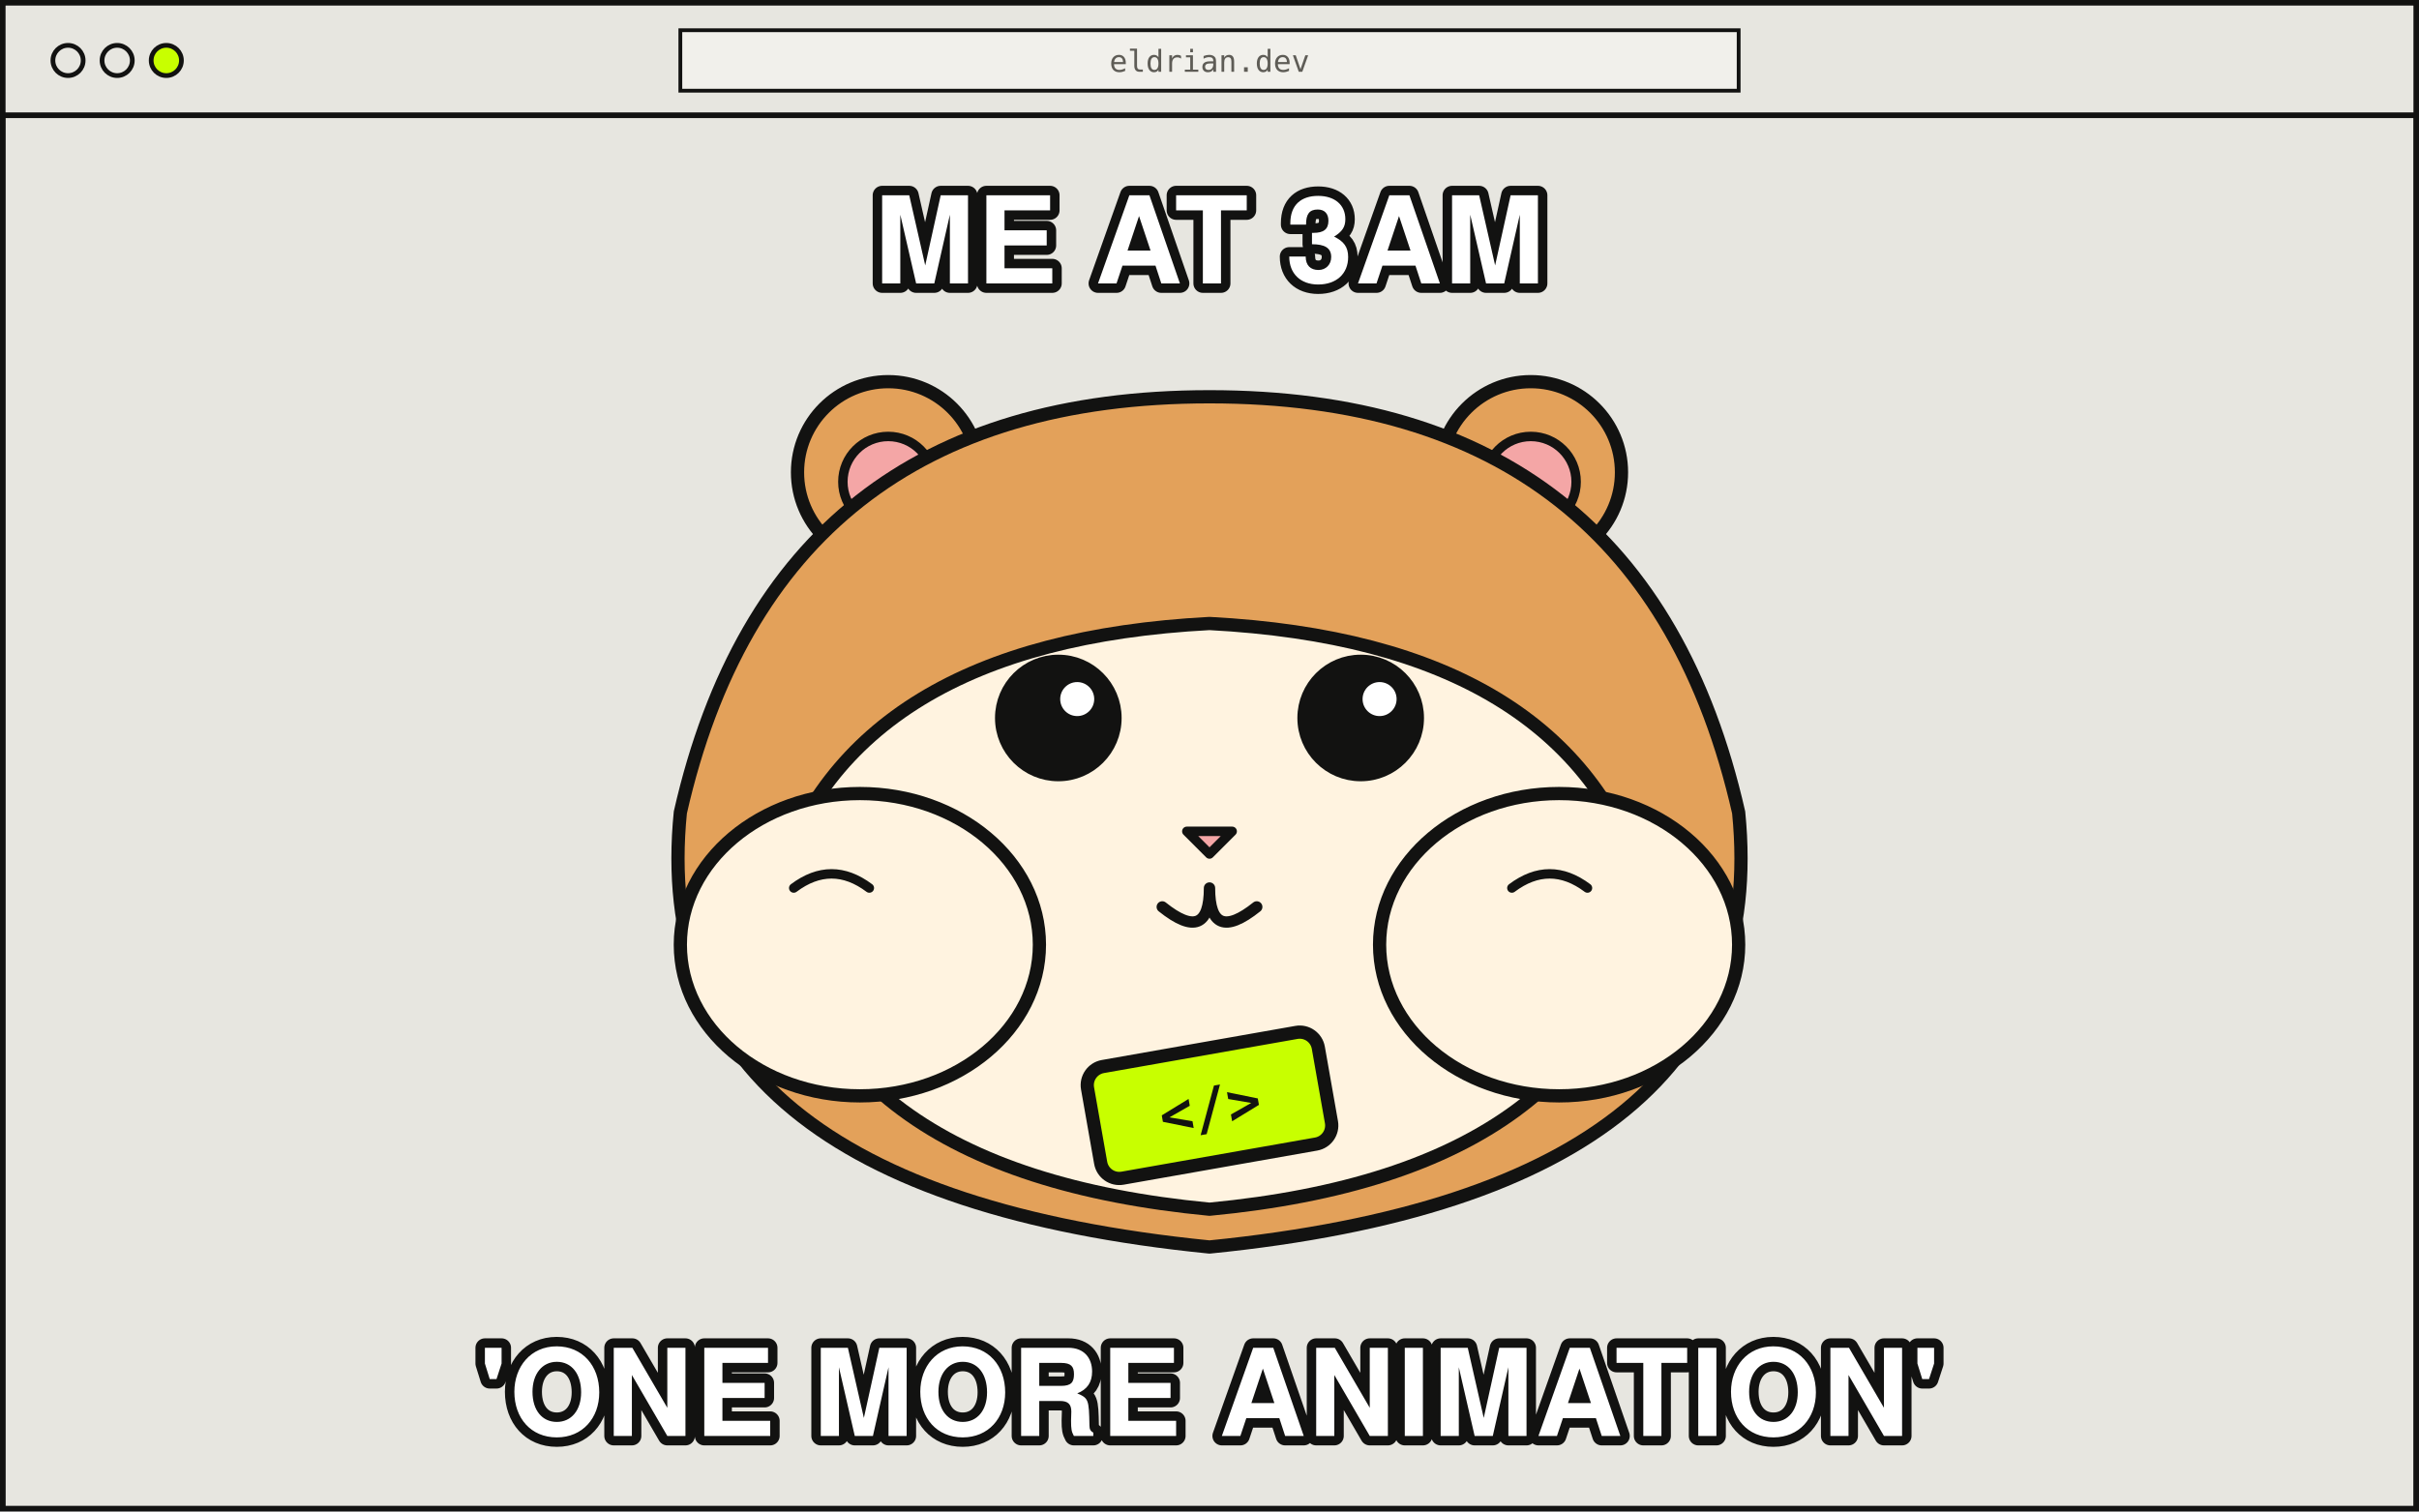
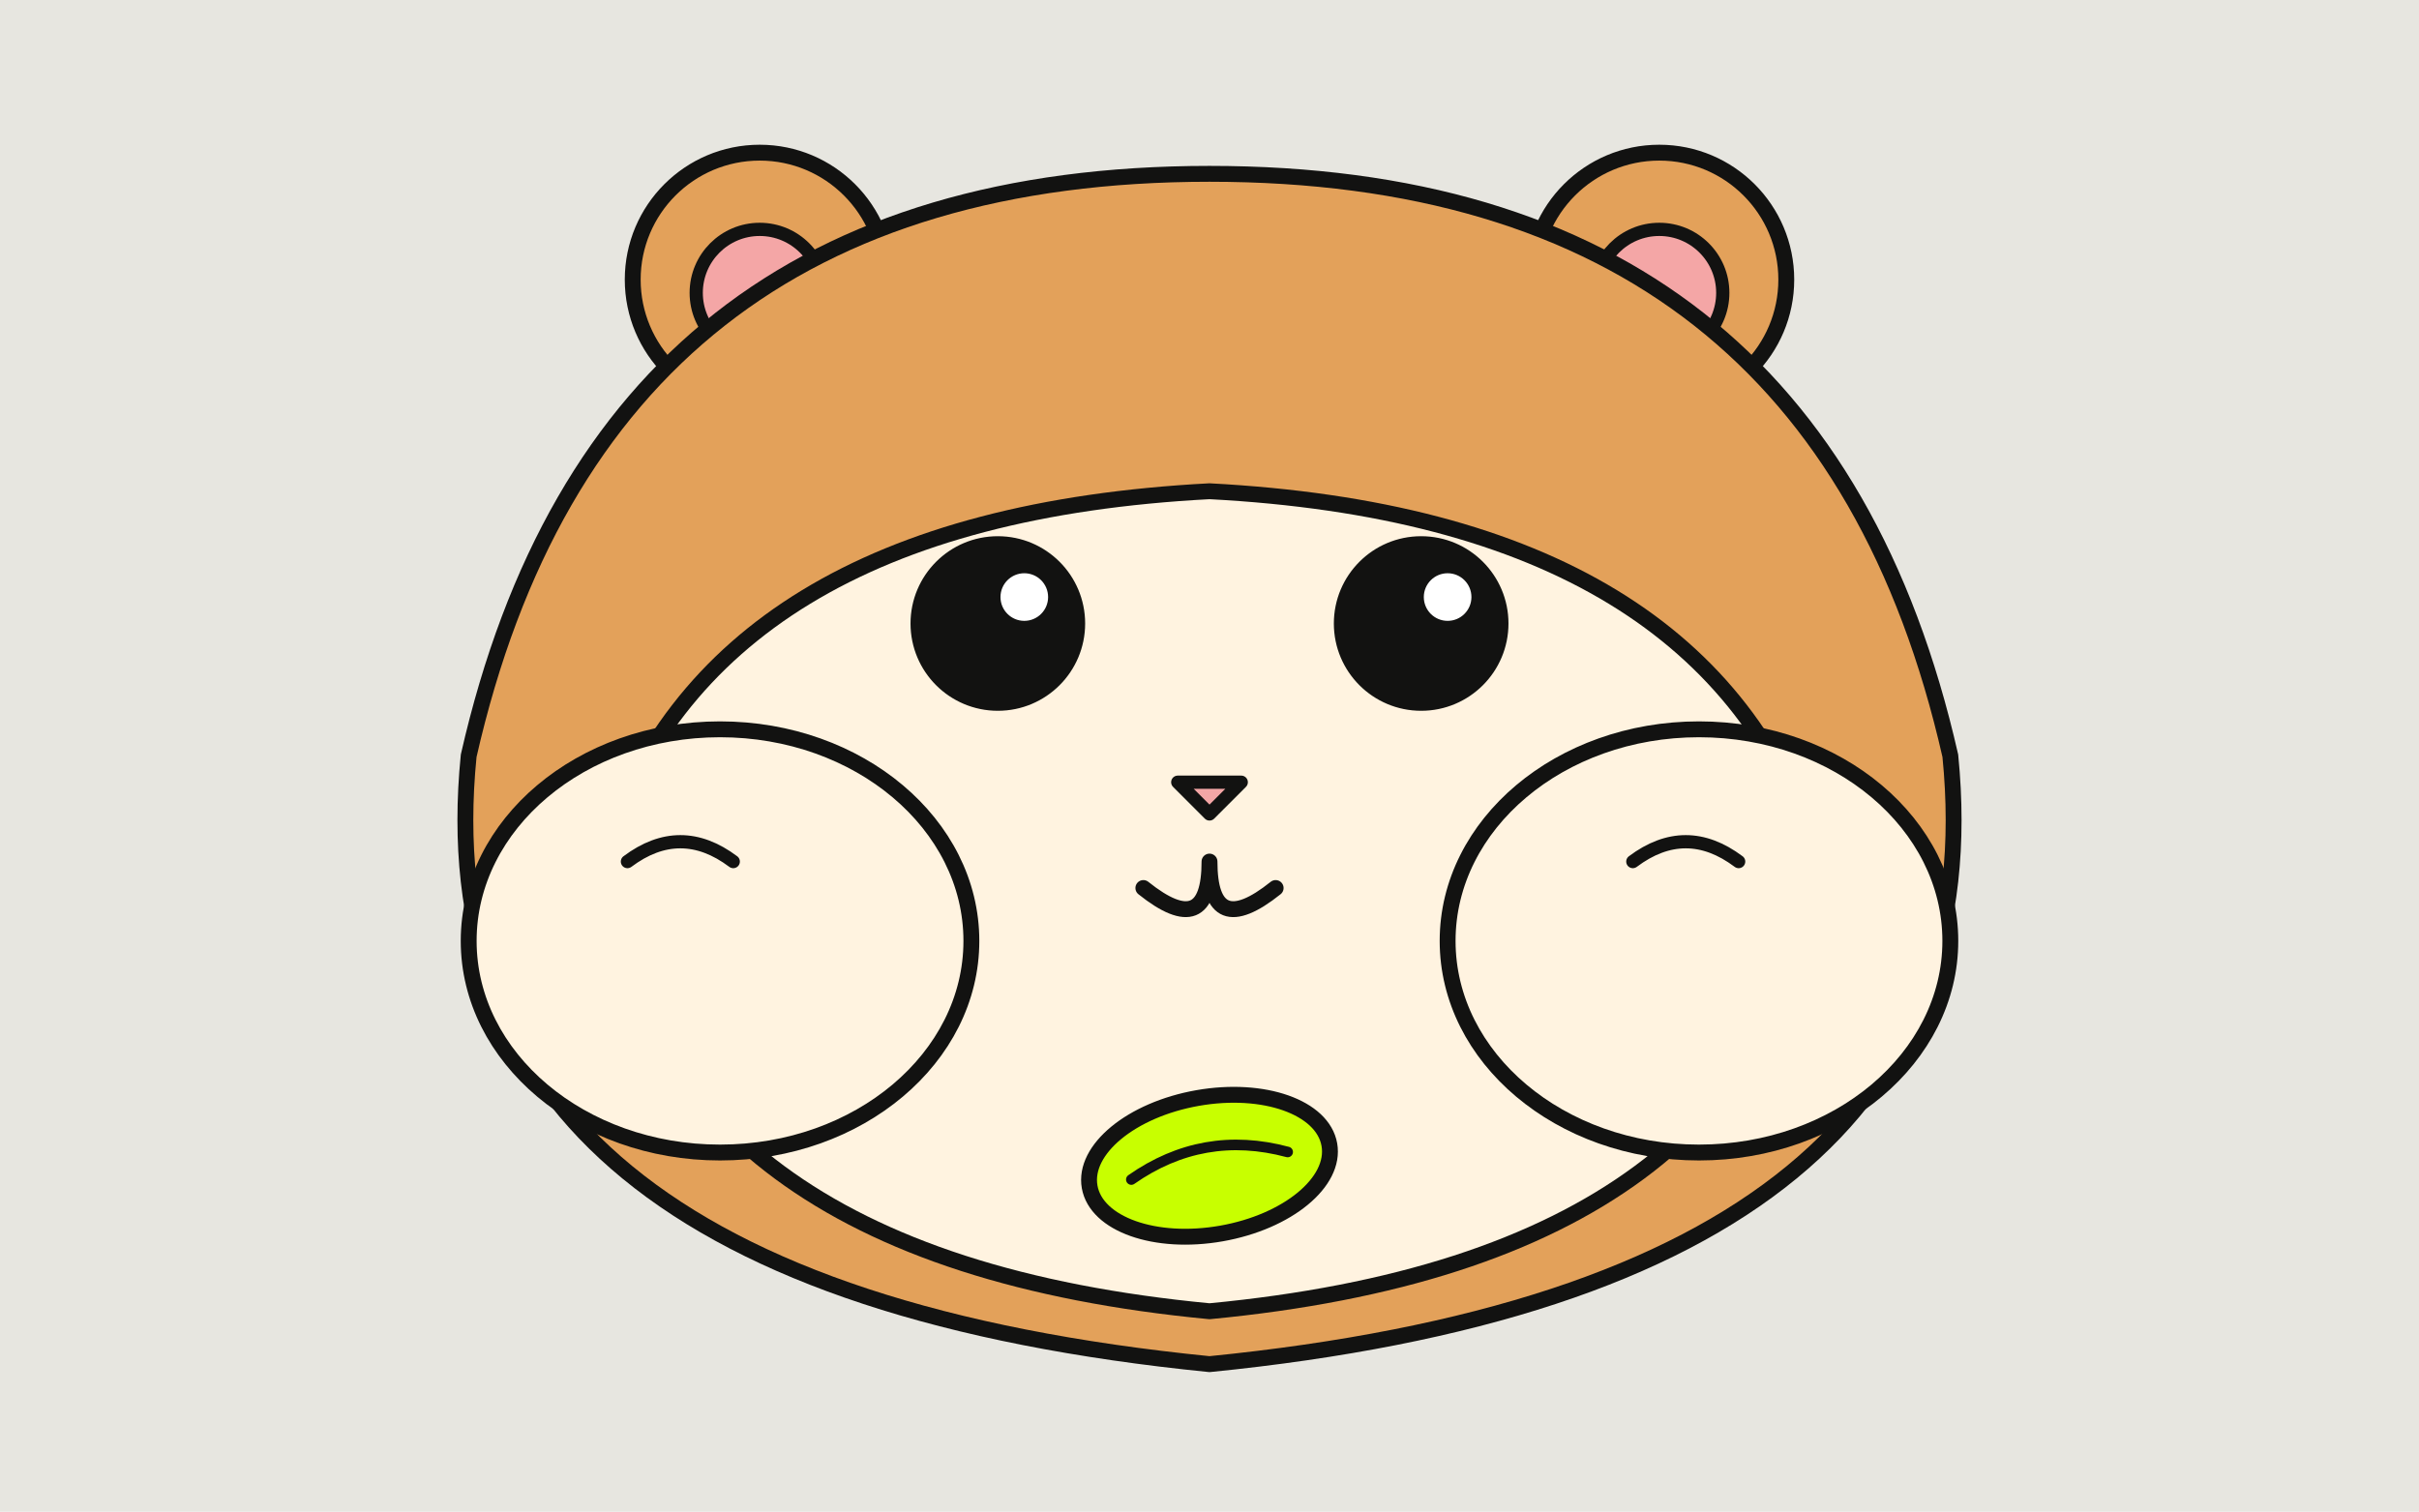
<svg xmlns="http://www.w3.org/2000/svg" viewBox="0 0 1280 800" width="1280" height="800">
-   <rect x="1.5" y="1.5" width="1277" height="797" fill="#E7E6E0" stroke="#121211" stroke-width="3" />
-   <rect x="3" y="3" width="1274" height="58" fill="#E7E6E0" />
-   <line x1="0" y1="61" x2="1280" y2="61" stroke="#121211" stroke-width="3" />
-   <circle cx="36" cy="32" r="8" fill="none" stroke="#121211" stroke-width="2.5" />
-   <circle cx="62" cy="32" r="8" fill="none" stroke="#121211" stroke-width="2.5" />
-   <circle cx="88" cy="32" r="8" fill="#C8FF00" stroke="#121211" stroke-width="2.5" />
-   <rect x="360" y="16" width="560" height="32" fill="#F1F0EB" stroke="#121211" stroke-width="2" />
-   <text x="640" y="38" text-anchor="middle" font-family="Menlo, Consolas, monospace" font-size="16" fill="#5E5C56">eldrian.dev</text>
-   <g stroke="#121211" stroke-width="7" stroke-linecap="round" stroke-linejoin="round" transform="translate(0 0)">
+   <rect width="1280" height="800" fill="#E7E6E0" />
+   <g stroke="#121211" stroke-width="6" stroke-linecap="round" stroke-linejoin="round" transform="translate(640 400) scale(1.4) translate(-640 -430)">
    <circle cx="470" cy="250" r="48" fill="#E3A15A" />
    <circle cx="810" cy="250" r="48" fill="#E3A15A" />
    <circle cx="470" cy="255" r="24" fill="#F4A6A6" stroke-width="5" />
    <circle cx="810" cy="255" r="24" fill="#F4A6A6" stroke-width="5" />
    <path d="M640 210 q230 0 280 220 q20 200 -280 230 q-300 -30 -280 -230 q50 -220 280 -220 z" fill="#E3A15A" />
    <path d="M640 330 q190 10 230 140 q-20 150 -230 170 q-210 -20 -230 -170 q40 -130 230 -140 z" fill="#FFF3E0" />
    <circle cx="560" cy="380" r="30" fill="#121211" />
    <circle cx="720" cy="380" r="30" fill="#121211" />
    <circle cx="570" cy="370" r="9" fill="#FFFFFF" stroke="none" />
    <circle cx="730" cy="370" r="9" fill="#FFFFFF" stroke="none" />
    <path d="M628 440 l12 12 l12 -12 z" fill="#F4A6A6" stroke-width="5" />
    <path d="M615 480 q25 20 25 -10 q0 30 25 10" fill="none" stroke-width="6" />
    <ellipse cx="455" cy="500" rx="95" ry="80" fill="#FFF3E0" />
    <ellipse cx="825" cy="500" rx="95" ry="80" fill="#FFF3E0" />
    <path d="M420 470 q20 -15 40 0 M800 470 q20 -15 40 0" fill="none" stroke-width="5" />
    <g transform="translate(640 585) rotate(-10)">
-       <rect x="-62" y="-30" width="124" height="60" rx="10" fill="#C8FF00" />
-       <text x="0" y="12" text-anchor="middle" font-family="Menlo, monospace" font-size="30" font-weight="700" fill="#121211" stroke="none">&lt;/&gt;</text>
+       <ellipse rx="46" ry="26" fill="#C8FF00" />
+       <path d="M-30 0 q30 -14 60 0" fill="none" stroke-width="4" />
    </g>
  </g>
-   <text x="640" y="150" text-anchor="middle" font-family="Impact, 'Anton', 'Arial Black', 'Helvetica Neue', sans-serif" font-weight="900" font-size="64" letter-spacing="1" fill="#FFFFFF" stroke="#121211" stroke-width="10" stroke-linejoin="round" paint-order="stroke">ME AT 3AM</text>
-   <text x="640" y="760" text-anchor="middle" font-family="Impact, 'Anton', 'Arial Black', 'Helvetica Neue', sans-serif" font-weight="900" font-size="64" letter-spacing="1" fill="#FFFFFF" stroke="#121211" stroke-width="10" stroke-linejoin="round" paint-order="stroke">'ONE MORE ANIMATION'</text>
</svg>
